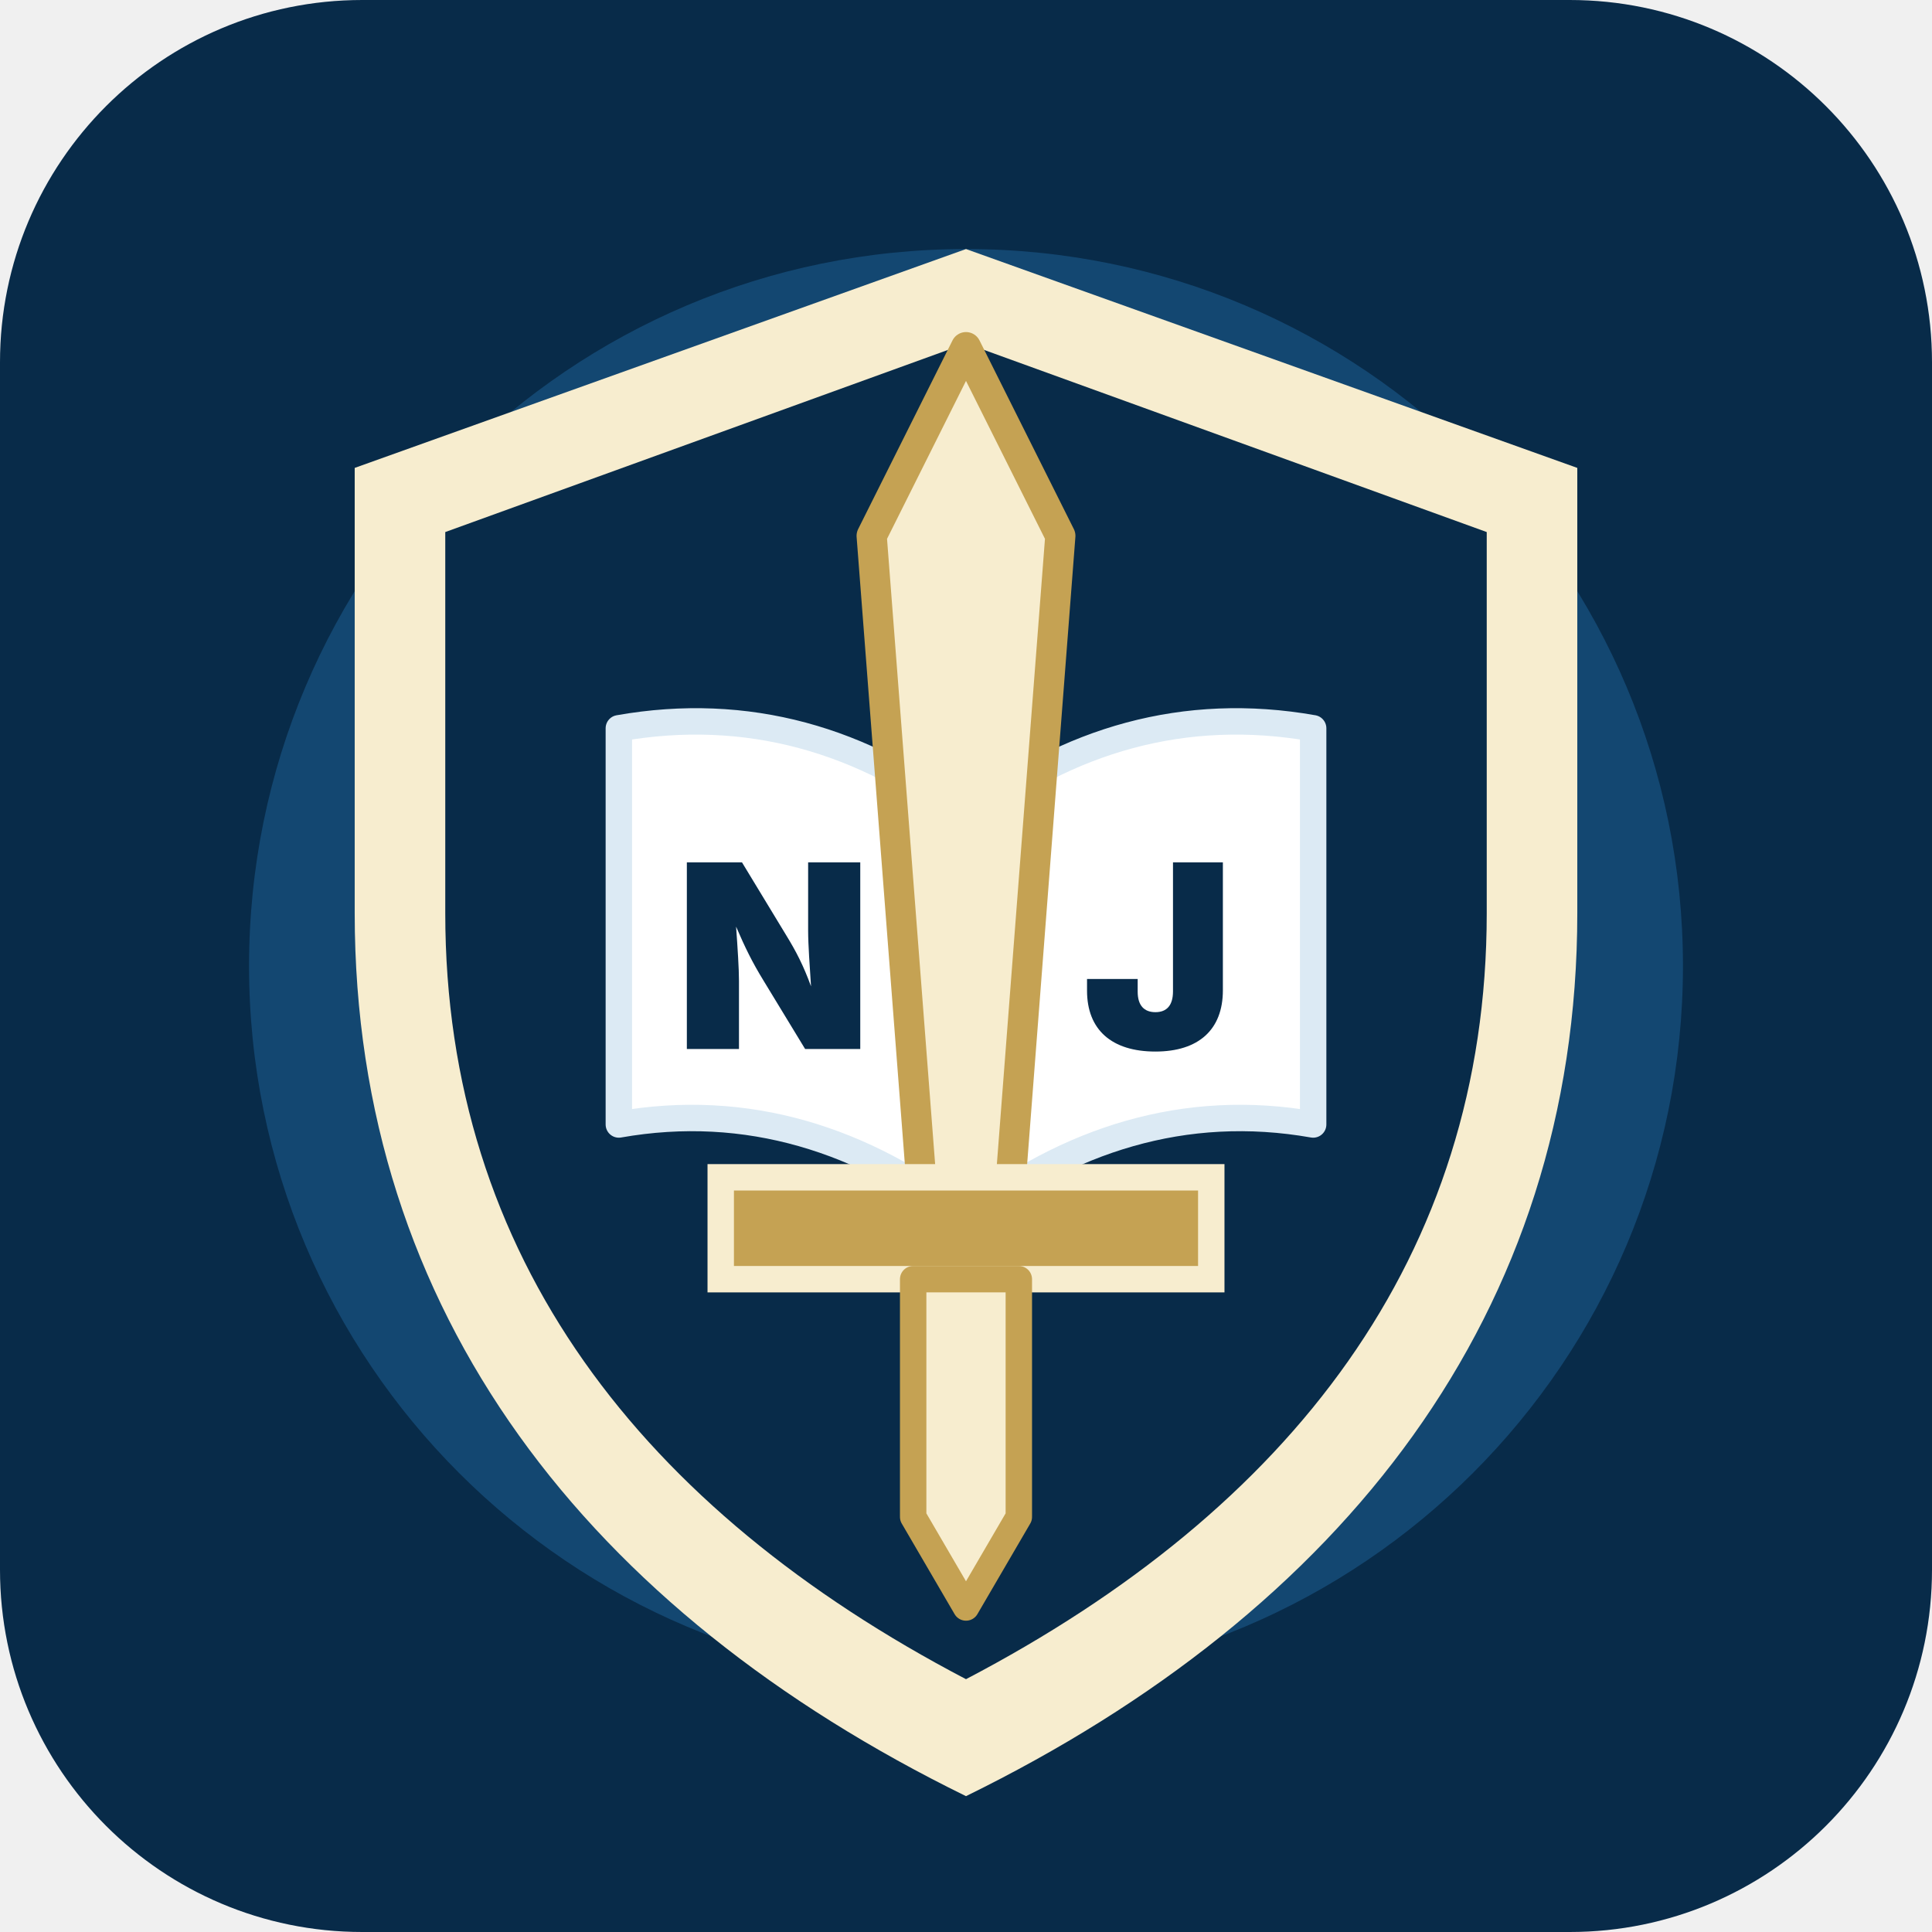
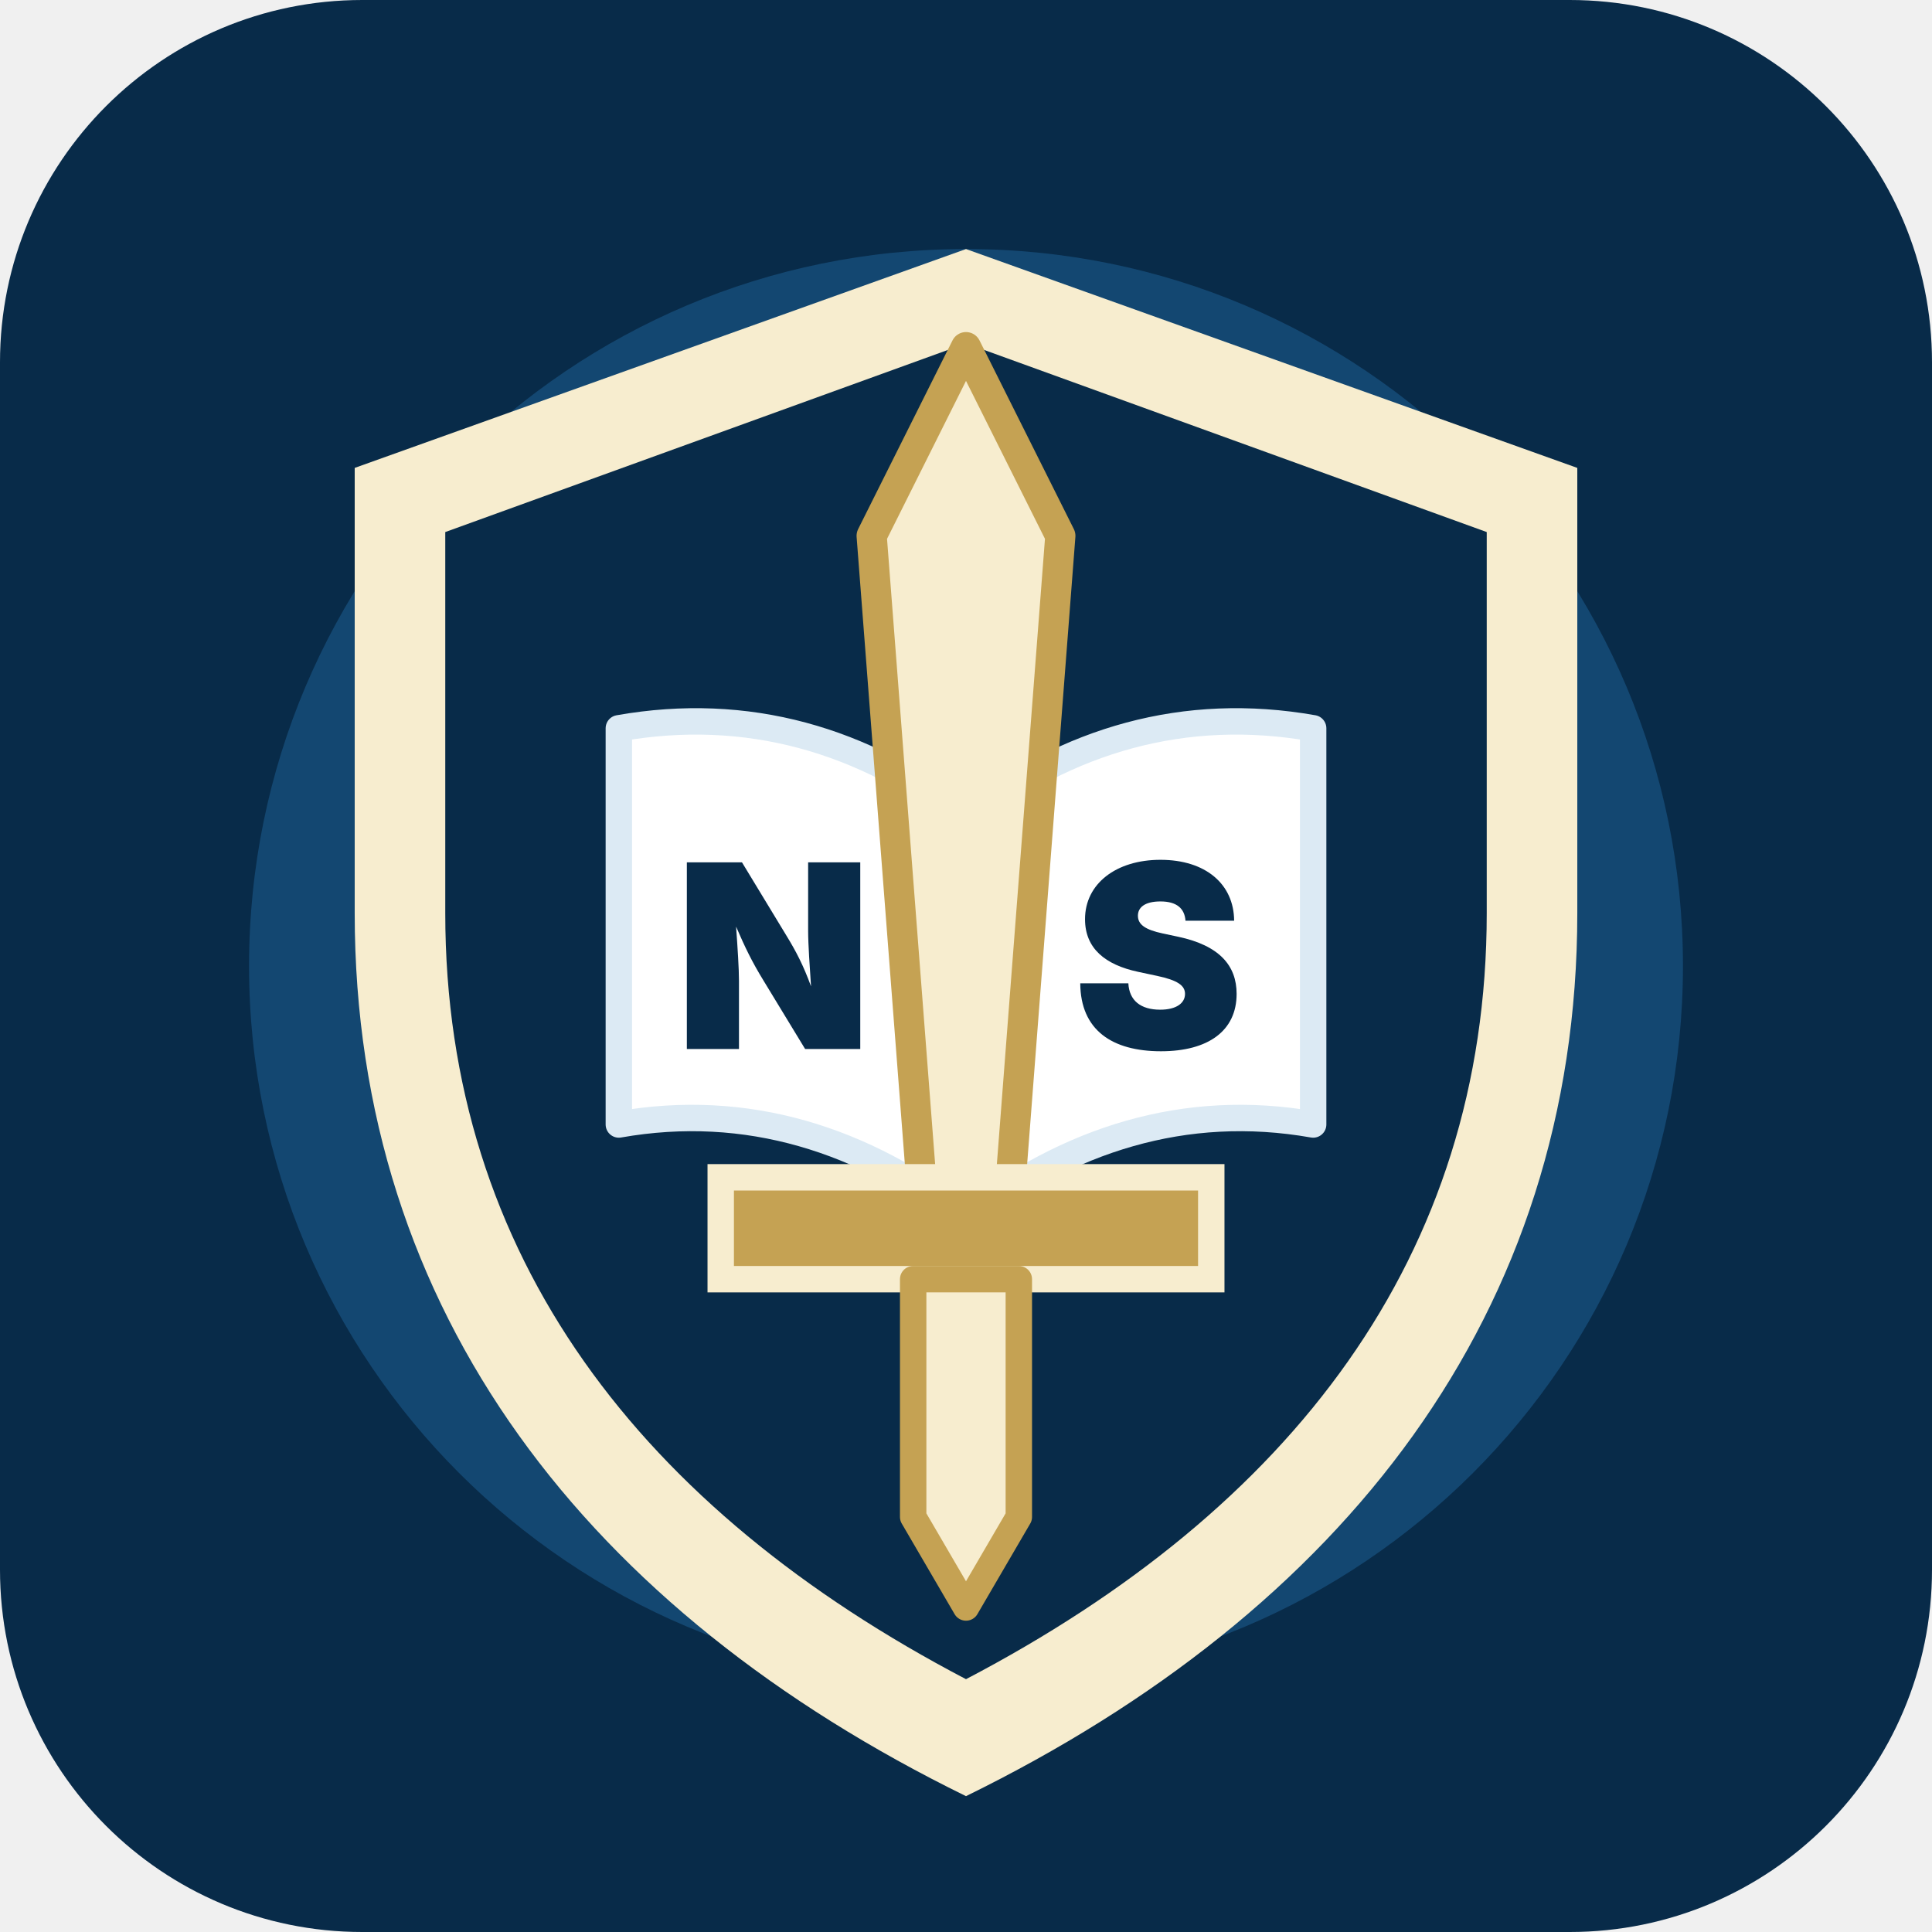
<svg xmlns="http://www.w3.org/2000/svg" viewBox="0 0 512 512" role="img" aria-labelledby="title desc">
  <rect width="512" height="512" rx="96" fill="#082b49" />
  <circle cx="256" cy="256" r="190" fill="#154c79" opacity="0.84" />
  <path d="M256 66 418 124v118c0 106-62 185-162 234C156 427 94 348 94 242V124L256 66Z" fill="#f7edcf" />
  <path d="M256 91 394 141v101c0 91-52 158-138 203-86-45-138-112-138-203V141L256 91Z" fill="#082b49" />
  <path d="M164 193c34-6 65 3 92 24v106c-27-21-58-31-92-25V193Zm184 0c-34-6-65 3-92 24v106c27-21 58-31 92-25V193Z" fill="#ffffff" stroke="#dceaf4" stroke-width="7" stroke-linejoin="round" />
  <text x="205" y="278" text-anchor="middle" font-family="Inter,Arial,sans-serif" font-size="68" font-weight="900" fill="#082b49">N</text>
-   <text x="307" y="278" text-anchor="middle" font-family="Inter,Arial,sans-serif" font-size="68" font-weight="900" fill="#082b49">J</text>
+   <text x="307" y="278" text-anchor="middle" font-family="Inter,Arial,sans-serif" font-size="68" font-weight="900" fill="#082b49">S</text>
  <path d="m256 92 25 50-14 182h-22l-14-182 25-50Z" fill="#f7edcf" stroke="#c5a253" stroke-width="8" stroke-linejoin="round" />
  <path d="M191 312h130v27H191z" rx="12" fill="#c5a253" stroke="#f7edcf" stroke-width="7" />
  <path d="M242 339h28v63l-14 24-14-24v-63Z" fill="#f7edcf" stroke="#c5a253" stroke-width="7" stroke-linejoin="round" />
</svg>
